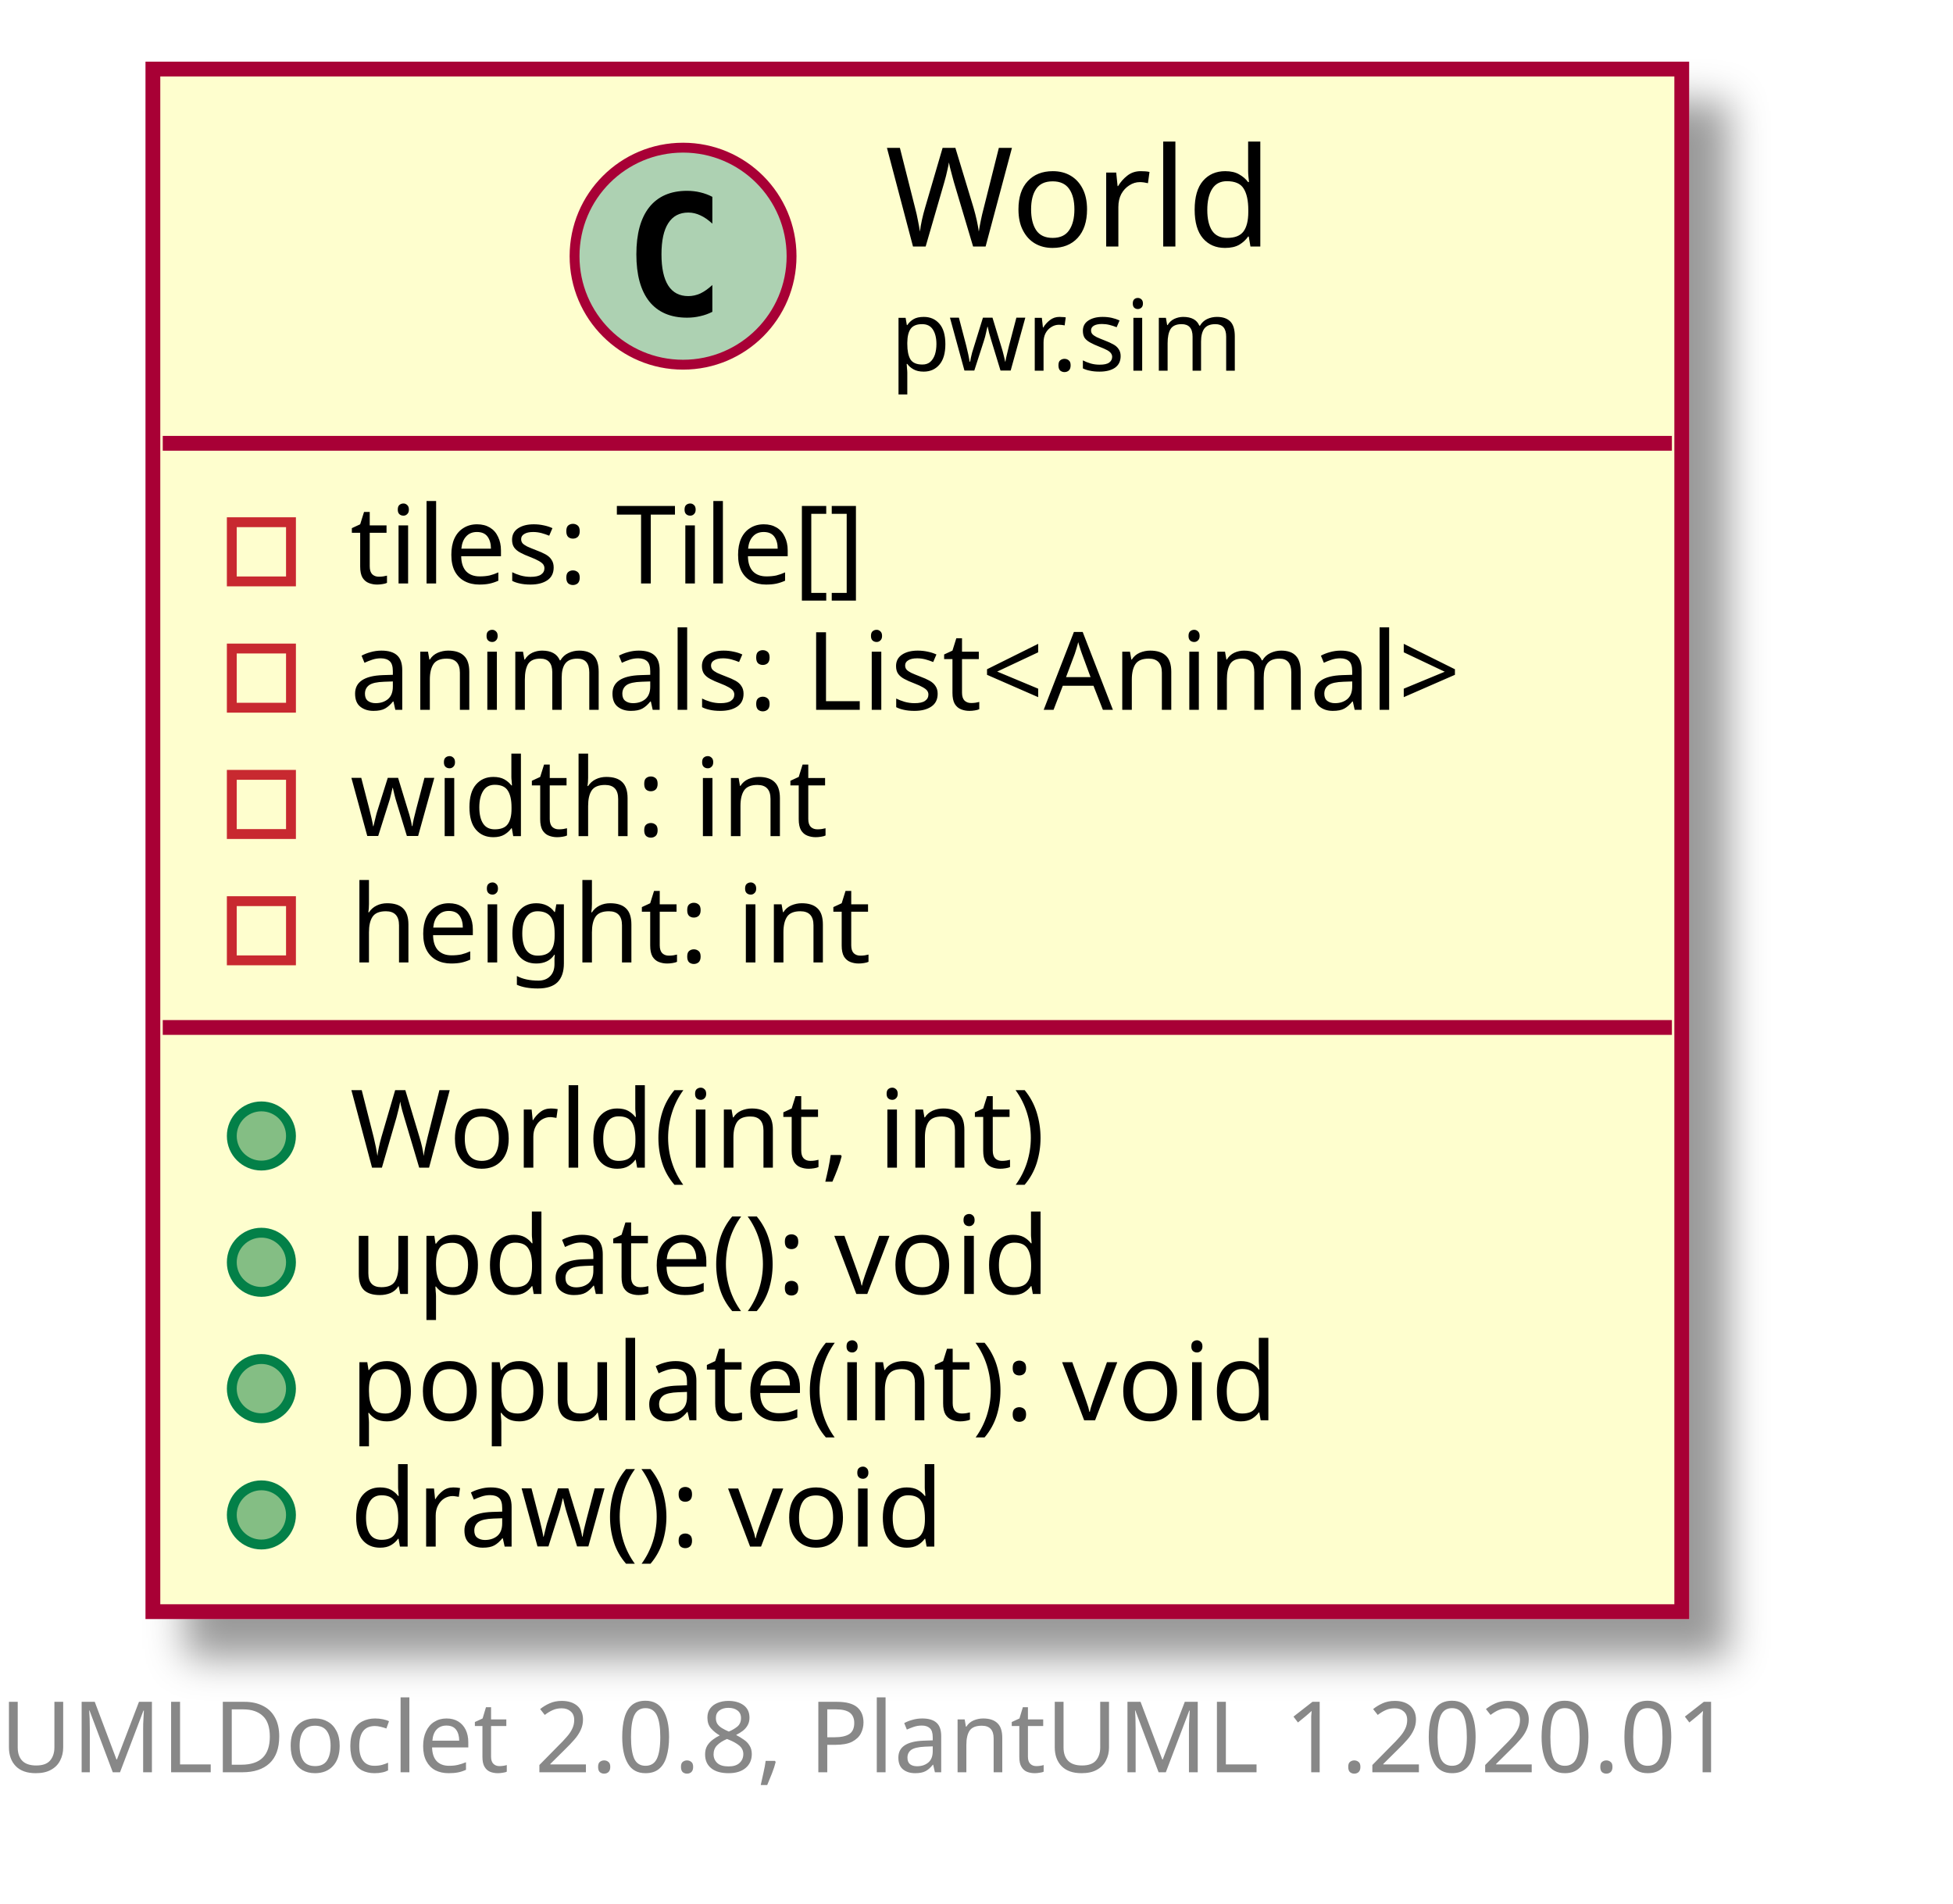
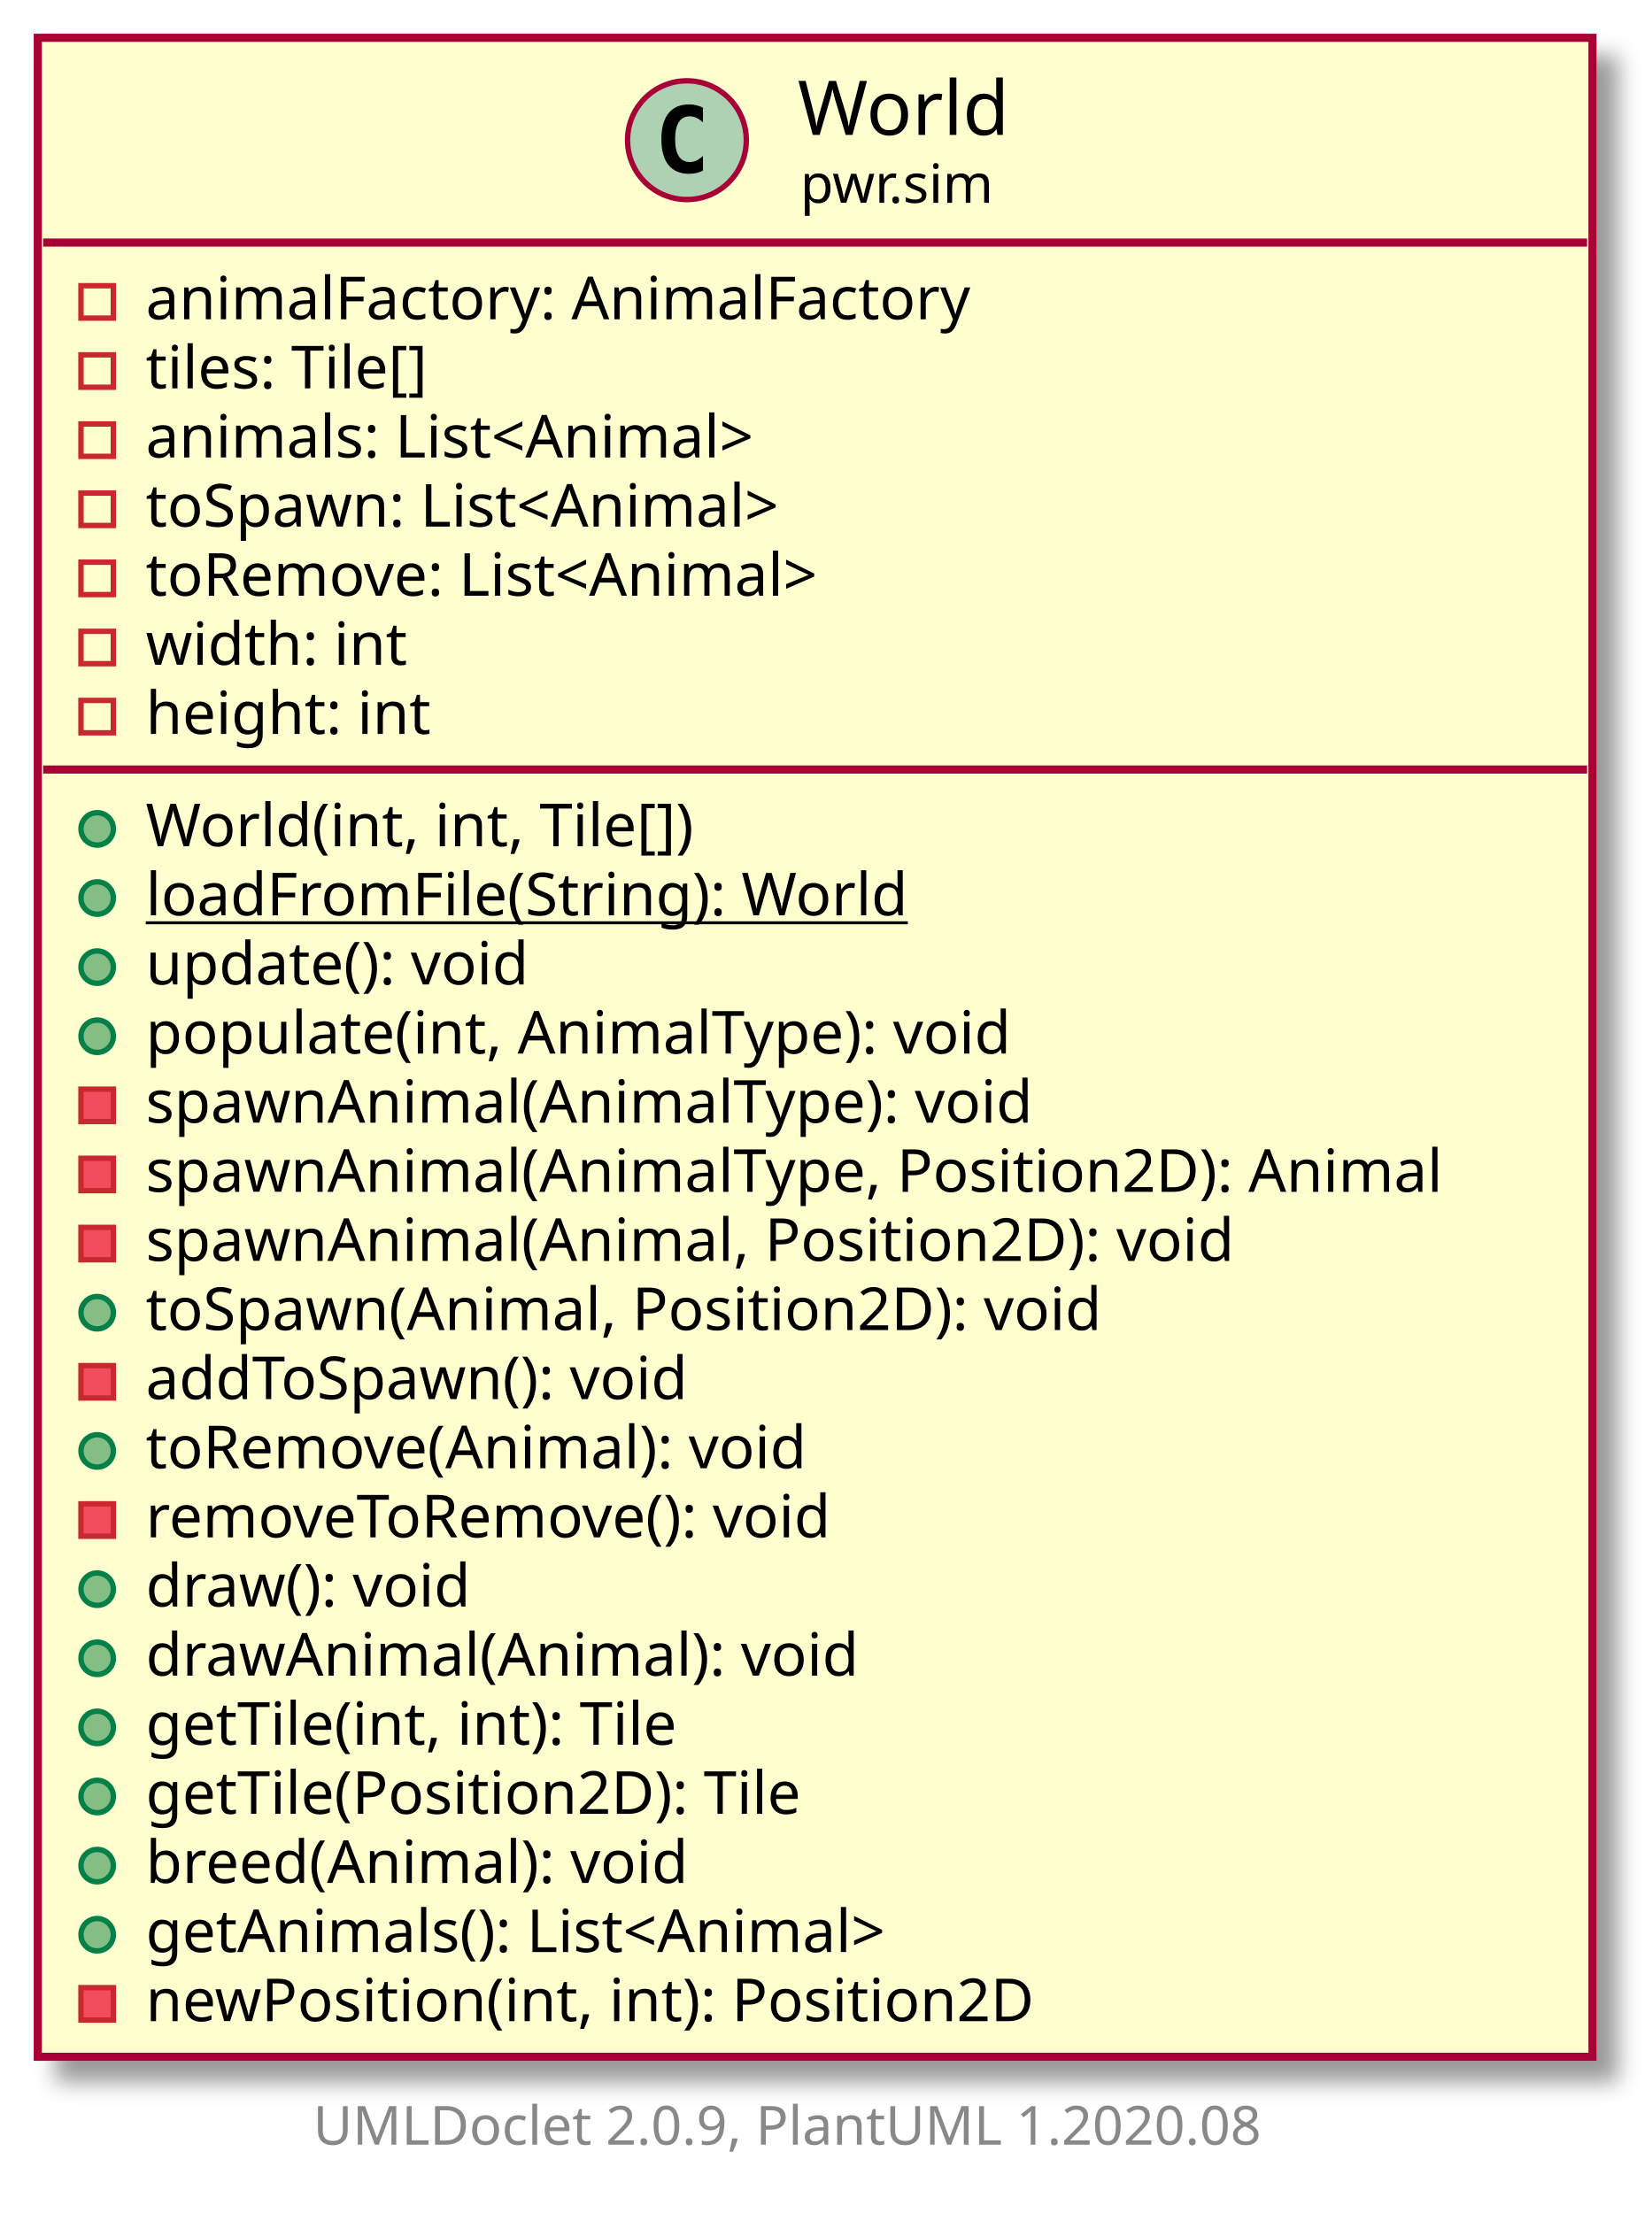
- <svg xmlns="http://www.w3.org/2000/svg" xmlns:xlink="http://www.w3.org/1999/xlink" contentScriptType="application/ecmascript" contentStyleType="text/css" height="193px" preserveAspectRatio="none" style="width:198px;height:193px;" version="1.1" viewBox="0 0 198 193" width="198px" zoomAndPan="magnify">
+ <svg xmlns="http://www.w3.org/2000/svg" xmlns:xlink="http://www.w3.org/1999/xlink" contentScriptType="application/ecmascript" contentStyleType="text/css" height="410px" preserveAspectRatio="none" style="width:306px;height:410px;" version="1.1" viewBox="0 0 306 410" width="306px" zoomAndPan="magnify">
  <defs>
-     <filter height="300%" id="f1ljvxzx6ijg6l" width="300%" x="-1" y="-1">
+     <filter height="300%" id="f1ksordi8jmleg" width="300%" x="-1" y="-1">
      <feGaussianBlur result="blurOut" stdDeviation="2.0" />
      <feColorMatrix in="blurOut" result="blurOut2" type="matrix" values="0 0 0 0 0 0 0 0 0 0 0 0 0 0 0 0 0 0 .4 0" />
      <feOffset dx="4.0" dy="4.0" in="blurOut2" result="blurOut3" />
      <feBlend in="SourceGraphic" in2="blurOut3" mode="normal" />
    </filter>
  </defs>
  <g>
    <a href="World.html" target="_top" title="World.html" xlink:actuate="onRequest" xlink:href="World.html" xlink:show="new" xlink:title="World.html" xlink:type="simple">
-       <rect fill="#FEFECE" filter="url(#f1ljvxzx6ijg6l)" height="156.375" id="pwr.sim.World" style="stroke: #A80036; stroke-width: 1.5;" width="155" x="15.5" y="7" />
-       <ellipse cx="69.25" cy="25.969" fill="#ADD1B2" rx="11" ry="11" style="stroke: #A80036; stroke-width: 1.0;" />
-       <path d="M72.219,31.609 Q71.641,31.906 71,32.047 Q70.359,32.203 69.656,32.203 Q67.156,32.203 65.828,30.562 Q64.516,28.906 64.516,25.781 Q64.516,22.656 65.828,21 Q67.156,19.344 69.656,19.344 Q70.359,19.344 71,19.5 Q71.656,19.656 72.219,19.953 L72.219,22.672 Q71.594,22.094 71,21.828 Q70.406,21.547 69.781,21.547 Q68.438,21.547 67.75,22.625 Q67.062,23.688 67.062,25.781 Q67.062,27.875 67.75,28.953 Q68.438,30.016 69.781,30.016 Q70.406,30.016 71,29.75 Q71.594,29.469 72.219,28.891 L72.219,31.609 Z " />
-       <text fill="#000000" font-family="sans-serif" font-size="14" lengthAdjust="spacingAndGlyphs" textLength="39" x="89.75" y="24.995">World</text>
-       <text fill="#000000" font-family="sans-serif" font-size="10" lengthAdjust="spacingAndGlyphs" textLength="38" x="90.25" y="37.579">pwr.sim</text>
-       <line style="stroke: #A80036; stroke-width: 1.5;" x1="16.5" x2="169.5" y1="44.938" y2="44.938" />
-       <rect fill="none" height="6" style="stroke: #C82930; stroke-width: 1.0;" width="6" x="23.5" y="52.938" />
-       <text fill="#000000" font-family="sans-serif" font-size="11" lengthAdjust="spacingAndGlyphs" textLength="60" x="35.5" y="59.148">tiles: Tile[]</text>
-       <rect fill="none" height="6" style="stroke: #C82930; stroke-width: 1.0;" width="6" x="23.5" y="65.742" />
-       <text fill="#000000" font-family="sans-serif" font-size="11" lengthAdjust="spacingAndGlyphs" textLength="129" x="35.5" y="71.953">animals: List&lt;Animal&gt;</text>
-       <rect fill="none" height="6" style="stroke: #C82930; stroke-width: 1.0;" width="6" x="23.5" y="78.547" />
-       <text fill="#000000" font-family="sans-serif" font-size="11" lengthAdjust="spacingAndGlyphs" textLength="52" x="35.5" y="84.757">width: int</text>
-       <rect fill="none" height="6" style="stroke: #C82930; stroke-width: 1.0;" width="6" x="23.5" y="91.352" />
-       <text fill="#000000" font-family="sans-serif" font-size="11" lengthAdjust="spacingAndGlyphs" textLength="57" x="35.5" y="97.562">height: int</text>
-       <line style="stroke: #A80036; stroke-width: 1.5;" x1="16.5" x2="169.5" y1="104.156" y2="104.156" />
-       <ellipse cx="26.5" cy="115.156" fill="#84BE84" rx="3" ry="3" style="stroke: #038048; stroke-width: 1.0;" />
-       <text fill="#000000" font-family="sans-serif" font-size="11" lengthAdjust="spacingAndGlyphs" textLength="75" x="35.5" y="118.367">World(int, int)</text>
-       <ellipse cx="26.5" cy="127.961" fill="#84BE84" rx="3" ry="3" style="stroke: #038048; stroke-width: 1.0;" />
-       <text fill="#000000" font-family="sans-serif" font-size="11" lengthAdjust="spacingAndGlyphs" textLength="78" x="35.5" y="131.171">update(): void</text>
-       <ellipse cx="26.5" cy="140.766" fill="#84BE84" rx="3" ry="3" style="stroke: #038048; stroke-width: 1.0;" />
-       <text fill="#000000" font-family="sans-serif" font-size="11" lengthAdjust="spacingAndGlyphs" textLength="102" x="35.5" y="143.976">populate(int): void</text>
-       <ellipse cx="26.5" cy="153.57" fill="#84BE84" rx="3" ry="3" style="stroke: #038048; stroke-width: 1.0;" />
-       <text fill="#000000" font-family="sans-serif" font-size="11" lengthAdjust="spacingAndGlyphs" textLength="67" x="35.5" y="156.781">draw(): void</text>
+       <rect fill="#FEFECE" filter="url(#f1ksordi8jmleg)" height="374.055" id="pwr.sim.World" style="stroke: #A80036; stroke-width: 1.5;" width="288" x="7" y="7" />
+       <ellipse cx="127.25" cy="25.969" fill="#ADD1B2" rx="11" ry="11" style="stroke: #A80036; stroke-width: 1.0;" />
+       <path d="M130.219,31.609 Q129.641,31.906 129,32.047 Q128.359,32.203 127.656,32.203 Q125.156,32.203 123.828,30.562 Q122.516,28.906 122.516,25.781 Q122.516,22.656 123.828,21 Q125.156,19.344 127.656,19.344 Q128.359,19.344 129,19.5 Q129.656,19.656 130.219,19.953 L130.219,22.672 Q129.594,22.094 129,21.828 Q128.406,21.547 127.781,21.547 Q126.438,21.547 125.75,22.625 Q125.062,23.688 125.062,25.781 Q125.062,27.875 125.75,28.953 Q126.438,30.016 127.781,30.016 Q128.406,30.016 129,29.75 Q129.594,29.469 130.219,28.891 L130.219,31.609 Z " />
+       <text fill="#000000" font-family="sans-serif" font-size="14" lengthAdjust="spacingAndGlyphs" textLength="39" x="147.75" y="24.995">World</text>
+       <text fill="#000000" font-family="sans-serif" font-size="10" lengthAdjust="spacingAndGlyphs" textLength="38" x="148.25" y="37.579">pwr.sim</text>
+       <line style="stroke: #A80036; stroke-width: 1.5;" x1="8" x2="294" y1="44.938" y2="44.938" />
+       <rect fill="none" height="6" style="stroke: #C82930; stroke-width: 1.0;" width="6" x="15" y="52.938" />
+       <text fill="#000000" font-family="sans-serif" font-size="11" lengthAdjust="spacingAndGlyphs" textLength="166" x="27" y="59.148">animalFactory: AnimalFactory</text>
+       <rect fill="none" height="6" style="stroke: #C82930; stroke-width: 1.0;" width="6" x="15" y="65.742" />
+       <text fill="#000000" font-family="sans-serif" font-size="11" lengthAdjust="spacingAndGlyphs" textLength="60" x="27" y="71.953">tiles: Tile[]</text>
+       <rect fill="none" height="6" style="stroke: #C82930; stroke-width: 1.0;" width="6" x="15" y="78.547" />
+       <text fill="#000000" font-family="sans-serif" font-size="11" lengthAdjust="spacingAndGlyphs" textLength="129" x="27" y="84.757">animals: List&lt;Animal&gt;</text>
+       <rect fill="none" height="6" style="stroke: #C82930; stroke-width: 1.0;" width="6" x="15" y="91.352" />
+       <text fill="#000000" font-family="sans-serif" font-size="11" lengthAdjust="spacingAndGlyphs" textLength="133" x="27" y="97.562">toSpawn: List&lt;Animal&gt;</text>
+       <rect fill="none" height="6" style="stroke: #C82930; stroke-width: 1.0;" width="6" x="15" y="104.156" />
+       <text fill="#000000" font-family="sans-serif" font-size="11" lengthAdjust="spacingAndGlyphs" textLength="140" x="27" y="110.367">toRemove: List&lt;Animal&gt;</text>
+       <rect fill="none" height="6" style="stroke: #C82930; stroke-width: 1.0;" width="6" x="15" y="116.961" />
+       <text fill="#000000" font-family="sans-serif" font-size="11" lengthAdjust="spacingAndGlyphs" textLength="52" x="27" y="123.171">width: int</text>
+       <rect fill="none" height="6" style="stroke: #C82930; stroke-width: 1.0;" width="6" x="15" y="129.766" />
+       <text fill="#000000" font-family="sans-serif" font-size="11" lengthAdjust="spacingAndGlyphs" textLength="57" x="27" y="135.976">height: int</text>
+       <line style="stroke: #A80036; stroke-width: 1.5;" x1="8" x2="294" y1="142.57" y2="142.57" />
+       <ellipse cx="18" cy="153.57" fill="#84BE84" rx="3" ry="3" style="stroke: #038048; stroke-width: 1.0;" />
+       <text fill="#000000" font-family="sans-serif" font-size="11" lengthAdjust="spacingAndGlyphs" textLength="111" x="27" y="156.781">World(int, int, Tile[])</text>
+       <ellipse cx="18" cy="166.375" fill="#84BE84" rx="3" ry="3" style="stroke: #038048; stroke-width: 1.0;" />
+       <text fill="#000000" font-family="sans-serif" font-size="11" lengthAdjust="spacingAndGlyphs" text-decoration="underline" textLength="153" x="27" y="169.585">loadFromFile(String): World</text>
+       <ellipse cx="18" cy="179.18" fill="#84BE84" rx="3" ry="3" style="stroke: #038048; stroke-width: 1.0;" />
+       <text fill="#000000" font-family="sans-serif" font-size="11" lengthAdjust="spacingAndGlyphs" textLength="78" x="27" y="182.39">update(): void</text>
+       <ellipse cx="18" cy="191.984" fill="#84BE84" rx="3" ry="3" style="stroke: #038048; stroke-width: 1.0;" />
+       <text fill="#000000" font-family="sans-serif" font-size="11" lengthAdjust="spacingAndGlyphs" textLength="175" x="27" y="195.195">populate(int, AnimalType): void</text>
+       <rect fill="#F24D5C" height="6" style="stroke: #C82930; stroke-width: 1.0;" width="6" x="15" y="201.789" />
+       <text fill="#000000" font-family="sans-serif" font-size="11" lengthAdjust="spacingAndGlyphs" textLength="179" x="27" y="208">spawnAnimal(AnimalType): void</text>
+       <rect fill="#F24D5C" height="6" style="stroke: #C82930; stroke-width: 1.0;" width="6" x="15" y="214.594" />
+       <text fill="#000000" font-family="sans-serif" font-size="11" lengthAdjust="spacingAndGlyphs" textLength="262" x="27" y="220.804">spawnAnimal(AnimalType, Position2D): Animal</text>
+       <rect fill="#F24D5C" height="6" style="stroke: #C82930; stroke-width: 1.0;" width="6" x="15" y="227.398" />
+       <text fill="#000000" font-family="sans-serif" font-size="11" lengthAdjust="spacingAndGlyphs" textLength="220" x="27" y="233.609">spawnAnimal(Animal, Position2D): void</text>
+       <ellipse cx="18" cy="243.203" fill="#84BE84" rx="3" ry="3" style="stroke: #038048; stroke-width: 1.0;" />
+       <text fill="#000000" font-family="sans-serif" font-size="11" lengthAdjust="spacingAndGlyphs" textLength="194" x="27" y="246.414">toSpawn(Animal, Position2D): void</text>
+       <rect fill="#F24D5C" height="6" style="stroke: #C82930; stroke-width: 1.0;" width="6" x="15" y="253.008" />
+       <text fill="#000000" font-family="sans-serif" font-size="11" lengthAdjust="spacingAndGlyphs" textLength="112" x="27" y="259.218">addToSpawn(): void</text>
+       <ellipse cx="18" cy="268.812" fill="#84BE84" rx="3" ry="3" style="stroke: #038048; stroke-width: 1.0;" />
+       <text fill="#000000" font-family="sans-serif" font-size="11" lengthAdjust="spacingAndGlyphs" textLength="133" x="27" y="272.023">toRemove(Animal): void</text>
+       <rect fill="#F24D5C" height="6" style="stroke: #C82930; stroke-width: 1.0;" width="6" x="15" y="278.617" />
+       <text fill="#000000" font-family="sans-serif" font-size="11" lengthAdjust="spacingAndGlyphs" textLength="141" x="27" y="284.828">removeToRemove(): void</text>
+       <ellipse cx="18" cy="294.422" fill="#84BE84" rx="3" ry="3" style="stroke: #038048; stroke-width: 1.0;" />
+       <text fill="#000000" font-family="sans-serif" font-size="11" lengthAdjust="spacingAndGlyphs" textLength="67" x="27" y="297.632">draw(): void</text>
+       <ellipse cx="18" cy="307.227" fill="#84BE84" rx="3" ry="3" style="stroke: #038048; stroke-width: 1.0;" />
+       <text fill="#000000" font-family="sans-serif" font-size="11" lengthAdjust="spacingAndGlyphs" textLength="143" x="27" y="310.437">drawAnimal(Animal): void</text>
+       <ellipse cx="18" cy="320.031" fill="#84BE84" rx="3" ry="3" style="stroke: #038048; stroke-width: 1.0;" />
+       <text fill="#000000" font-family="sans-serif" font-size="11" lengthAdjust="spacingAndGlyphs" textLength="110" x="27" y="323.242">getTile(int, int): Tile</text>
+       <ellipse cx="18" cy="332.836" fill="#84BE84" rx="3" ry="3" style="stroke: #038048; stroke-width: 1.0;" />
+       <text fill="#000000" font-family="sans-serif" font-size="11" lengthAdjust="spacingAndGlyphs" textLength="134" x="27" y="336.046">getTile(Position2D): Tile</text>
+       <ellipse cx="18" cy="345.641" fill="#84BE84" rx="3" ry="3" style="stroke: #038048; stroke-width: 1.0;" />
+       <text fill="#000000" font-family="sans-serif" font-size="11" lengthAdjust="spacingAndGlyphs" textLength="110" x="27" y="348.851">breed(Animal): void</text>
+       <ellipse cx="18" cy="358.445" fill="#84BE84" rx="3" ry="3" style="stroke: #038048; stroke-width: 1.0;" />
+       <text fill="#000000" font-family="sans-serif" font-size="11" lengthAdjust="spacingAndGlyphs" textLength="155" x="27" y="361.656">getAnimals(): List&lt;Animal&gt;</text>
+       <rect fill="#F24D5C" height="6" style="stroke: #C82930; stroke-width: 1.0;" width="6" x="15" y="368.25" />
+       <text fill="#000000" font-family="sans-serif" font-size="11" lengthAdjust="spacingAndGlyphs" textLength="180" x="27" y="374.46">newPosition(int, int): Position2D</text>
    </a>
-     <text fill="#888888" font-family="sans-serif" font-size="10" lengthAdjust="spacingAndGlyphs" textLength="186" x="0" y="179.657">UMLDoclet 2.0.8, PlantUML 1.2020.01</text>
+     <text fill="#888888" font-family="sans-serif" font-size="10" lengthAdjust="spacingAndGlyphs" textLength="186" x="58" y="397.337">UMLDoclet 2.0.9, PlantUML 1.2020.08</text>
  </g>
</svg>
